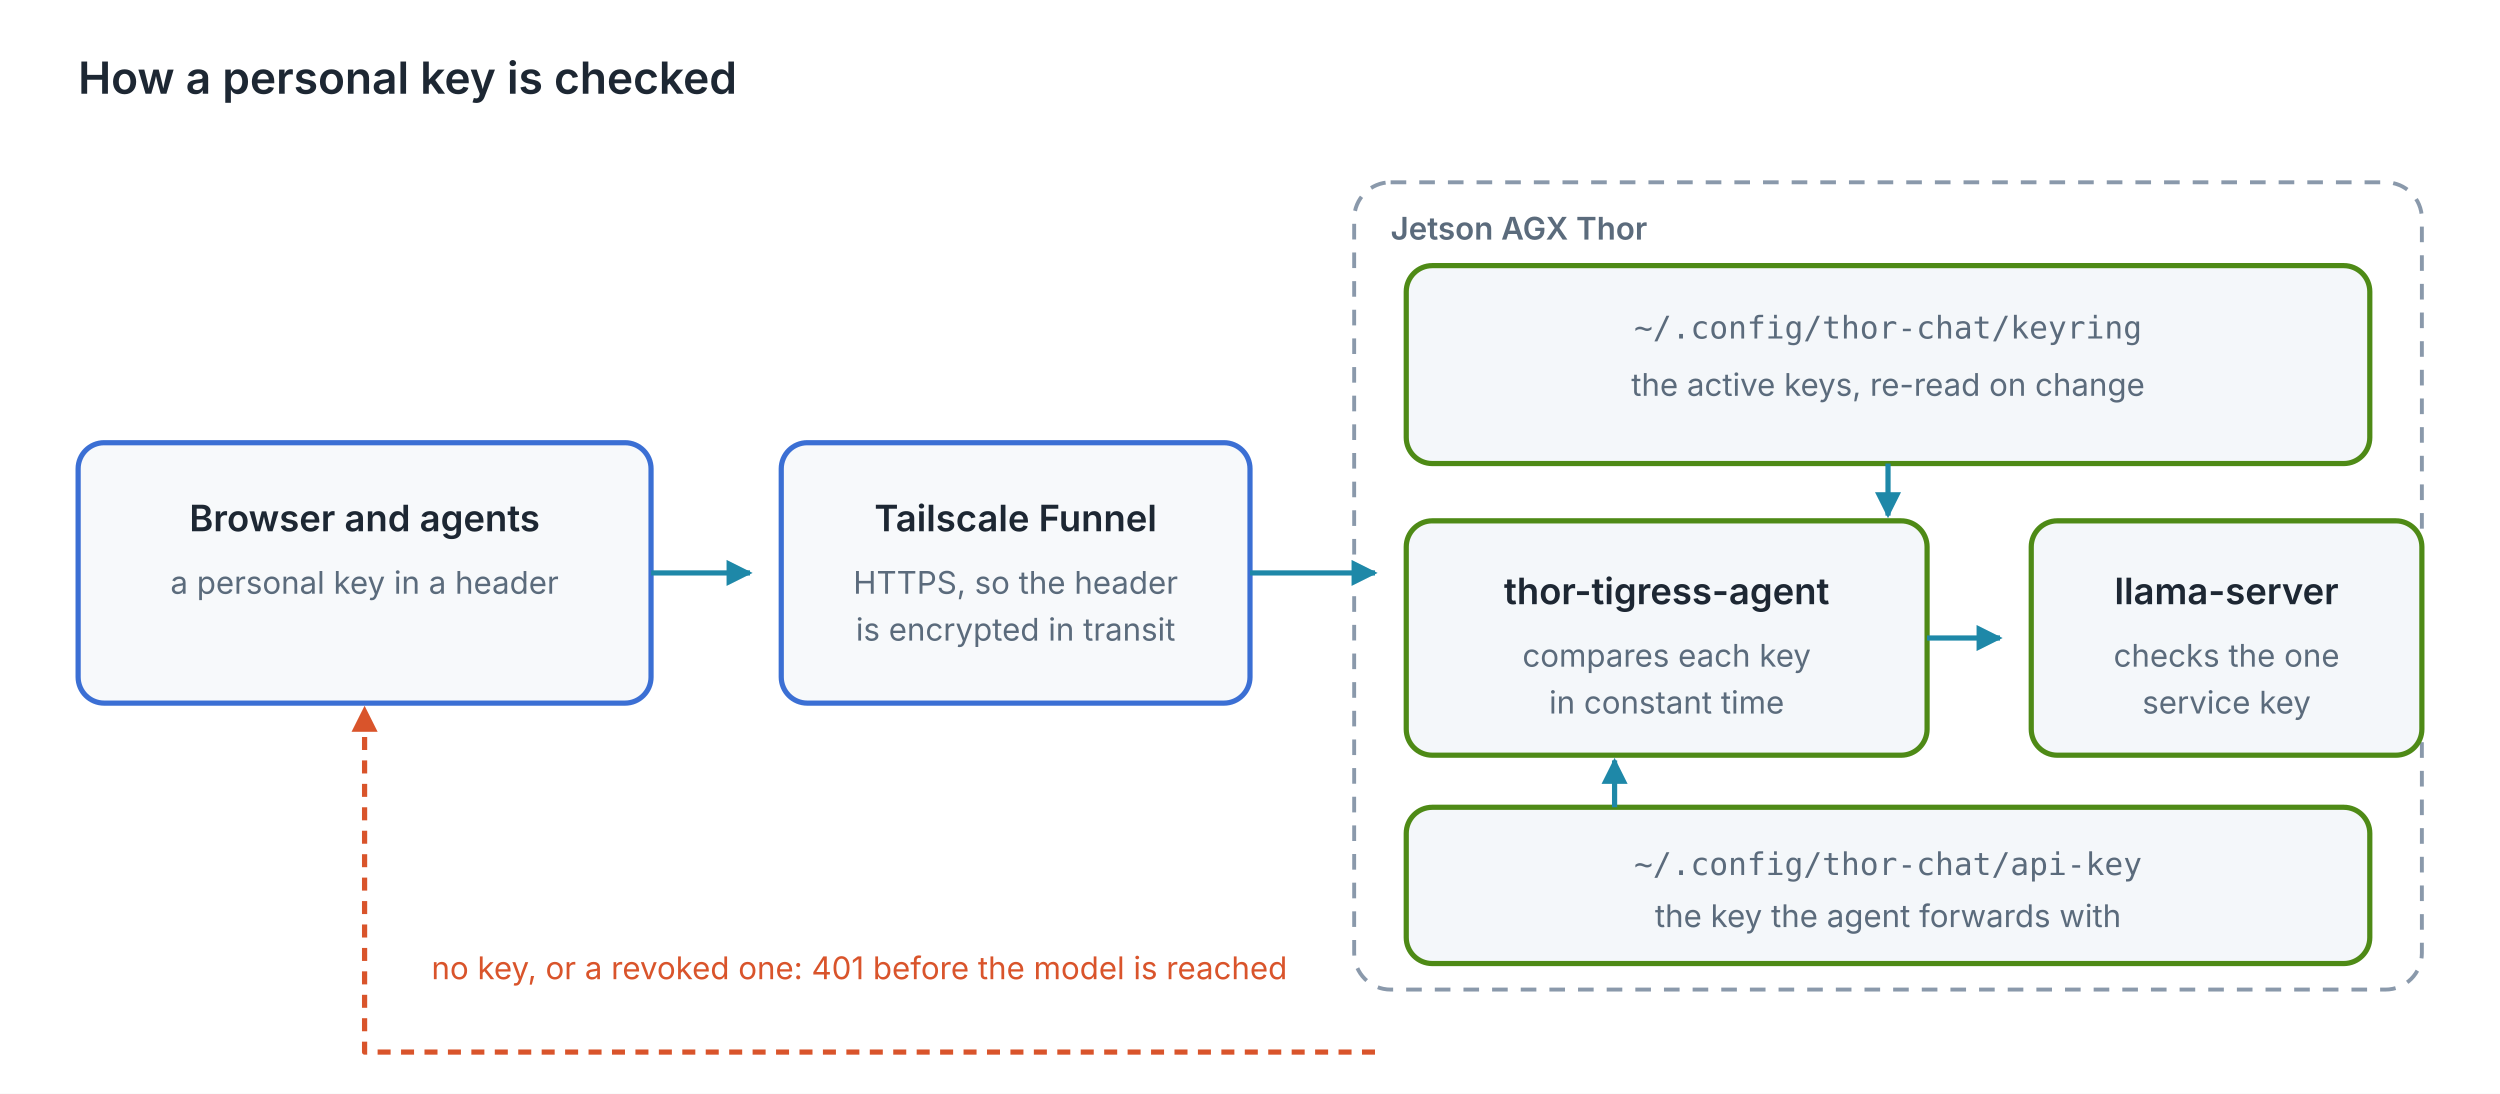
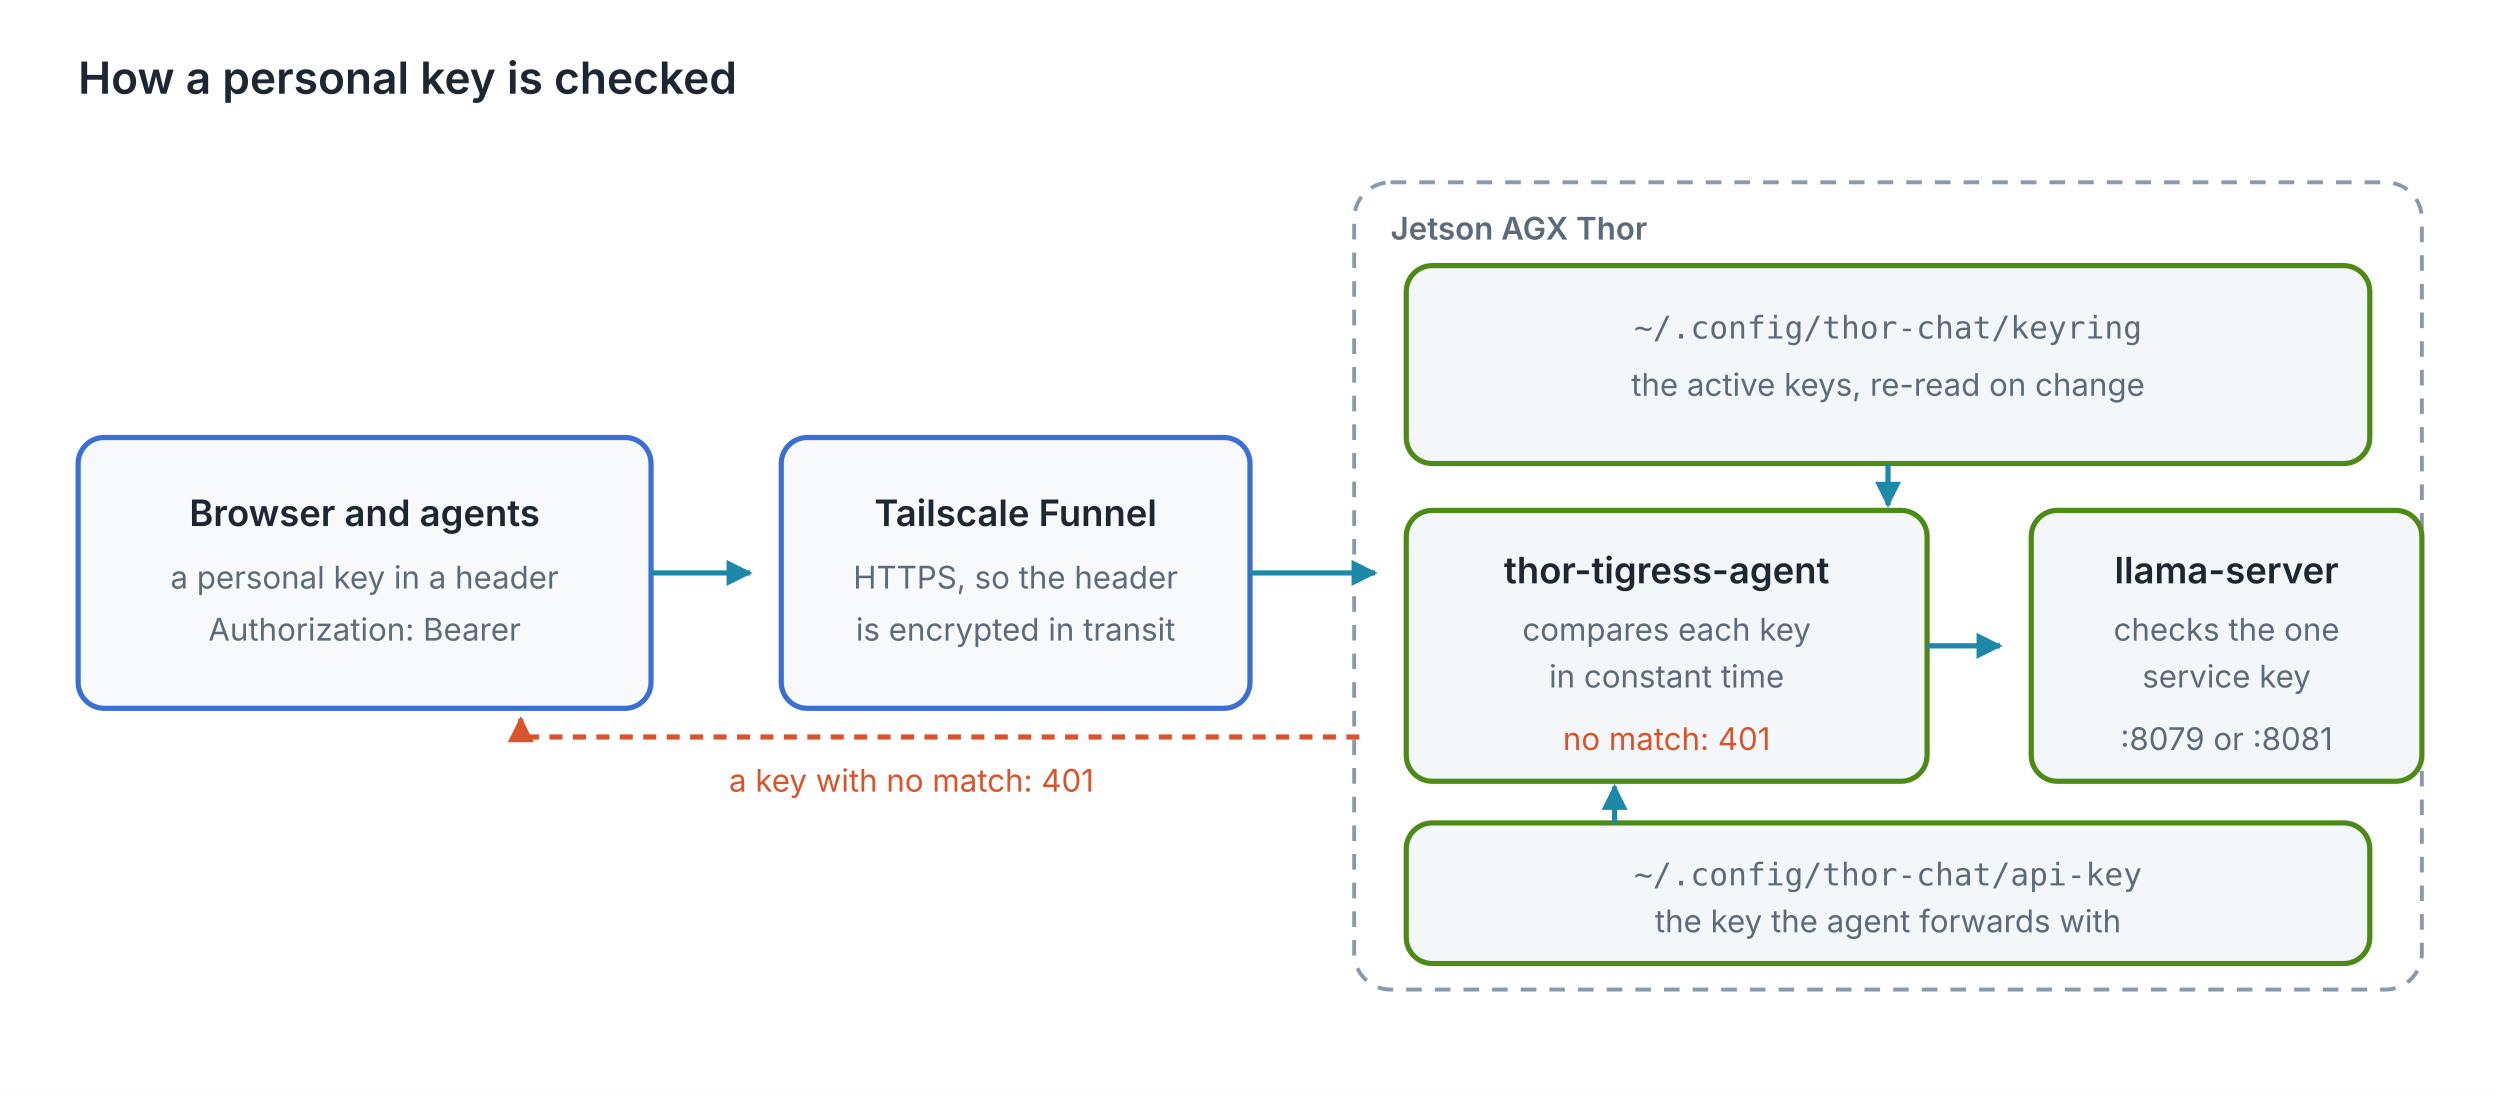
- <svg xmlns="http://www.w3.org/2000/svg" viewBox="0 0 960 420" width="960" height="420" role="img" aria-label="A browser or an agent sends a personal key in a header over HTTPS through Tailscale Funnel. On the Thor, thor-tigress-agent compares it with the active keys in the sealed keyring, in constant time, and forwards the request to llama-server with the service key from api-key, which llama-server checks again. No key, or a revoked one, gets 401 before the model is reached.">
+ <svg xmlns="http://www.w3.org/2000/svg" viewBox="0 0 960 420" width="960" height="420" role="img" aria-label="A browser or an agent sends a personal key in a header over HTTPS through Tailscale Funnel. On the Thor, thor-tigress-agent compares it with the active keys in the sealed keyring, in constant time, and answers 401 when nothing matches. A match is forwarded to the model server with the service key from api-key, and the model server checks that key again.">
  <style>
    text { font-family: Inter, "Segoe UI", Helvetica, Arial, sans-serif; }
    .title { fill: #1D2733; font-size: 17px; font-weight: 600; }
    .name { fill: #1D2733; font-size: 14px; font-weight: 600; }
    .note { fill: #5B6B7C; font-size: 12px; }
    .label { fill: #1E88A8; font-size: 12px; }
    .warn { fill: #D9542B; font-size: 12px; }
    .num { fill: #1D2733; font-size: 12px; font-weight: 600; }
    .mono { font-family: "JetBrains Mono", Menlo, monospace; }
    .box { fill: #F4F7FA; stroke-width: 2; }
    .built { stroke: #4E8A16; }
    .planned { fill: #F4F7FA; stroke: #B7791F; stroke-width: 2; stroke-dasharray: 7 5; }
    .outside { fill: #F7F9FB; stroke: #3B6FD4; stroke-width: 2; }
    .zone { fill: none; stroke: #8A99AB; stroke-width: 1.5; stroke-dasharray: 6 5; }
    .zonelabel { fill: #5B6B7C; font-size: 12px; font-weight: 600; }
    .flow { stroke: #1E88A8; stroke-width: 2; fill: none; stroke-linejoin: round; }
    .deny { stroke: #D9542B; stroke-width: 2; fill: none; stroke-dasharray: 5 4; stroke-linejoin: round; }
  </style>
  <defs>
    <marker id="arrow" viewBox="0 0 10 10" refX="9" refY="5" markerUnits="userSpaceOnUse" markerWidth="10" markerHeight="10" orient="auto">
      <path d="M0,0 L10,5 L0,10 Z" fill="#1E88A8" />
    </marker>
    <marker id="arrow-deny" viewBox="0 0 10 10" refX="9" refY="5" markerUnits="userSpaceOnUse" markerWidth="10" markerHeight="10" orient="auto">
      <path d="M0,0 L10,5 L0,10 Z" fill="#D9542B" />
    </marker>
  </defs>
  <rect width="960" height="420" fill="#FFFFFF" />
  <text x="30" y="36" class="title">How a personal key is checked</text>
-   <rect x="30" y="170" width="220" height="100" rx="10" class="outside" />
-   <text x="140" y="204" class="name" text-anchor="middle">Browser and agents</text>
-   <text x="140" y="228" class="note" text-anchor="middle">a personal key in a header</text>
-   <rect x="300" y="170" width="180" height="100" rx="10" class="outside" />
-   <text x="390" y="204" class="name" text-anchor="middle">Tailscale Funnel</text>
-   <text x="390" y="228" class="note" text-anchor="middle">HTTPS, so the header</text>
+   <rect x="30" y="168" width="220" height="104" rx="10" class="outside" />
+   <text x="140" y="202" class="name" text-anchor="middle">Browser and agents</text>
+   <text x="140" y="226" class="note" text-anchor="middle">a personal key in a header</text>
+   <text x="140" y="246" class="note" text-anchor="middle">Authorization: Bearer</text>
+   <rect x="300" y="168" width="180" height="104" rx="10" class="outside" />
+   <text x="390" y="202" class="name" text-anchor="middle">Tailscale Funnel</text>
+   <text x="390" y="226" class="note" text-anchor="middle">HTTPS, so the header</text>
  <text x="390" y="246" class="note" text-anchor="middle">is encrypted in transit</text>
  <path class="flow" d="M250,220 L288,220" marker-end="url(#arrow)" />
  <rect x="520" y="70" width="410" height="310" rx="14" class="zone" />
  <text x="534" y="92" class="zonelabel">Jetson AGX Thor</text>
  <rect x="540" y="102" width="370" height="76" rx="10" class="box built" />
  <text x="725" y="130" class="note mono" text-anchor="middle">~/.config/thor-chat/keyring</text>
  <text x="725" y="152" class="note" text-anchor="middle">the active keys, re-read on change</text>
-   <rect x="540" y="200" width="200" height="90" rx="10" class="box built" />
-   <text x="640" y="232" class="name" text-anchor="middle">thor-tigress-agent</text>
-   <text x="640" y="256" class="note" text-anchor="middle">compares each key</text>
-   <text x="640" y="274" class="note" text-anchor="middle">in constant time</text>
-   <rect x="780" y="200" width="150" height="90" rx="10" class="box built" />
-   <text x="855" y="232" class="name" text-anchor="middle">llama-server</text>
-   <text x="855" y="256" class="note" text-anchor="middle">checks the one</text>
-   <text x="855" y="274" class="note" text-anchor="middle">service key</text>
-   <rect x="540" y="310" width="370" height="60" rx="10" class="box built" />
-   <text x="725" y="336" class="note mono" text-anchor="middle">~/.config/thor-chat/api-key</text>
-   <text x="725" y="356" class="note" text-anchor="middle">the key the agent forwards with</text>
+   <rect x="540" y="196" width="200" height="104" rx="10" class="box built" />
+   <text x="640" y="224" class="name" text-anchor="middle">thor-tigress-agent</text>
+   <text x="640" y="246" class="note" text-anchor="middle">compares each key</text>
+   <text x="640" y="264" class="note" text-anchor="middle">in constant time</text>
+   <text x="640" y="288" class="warn" text-anchor="middle">no match: 401</text>
+   <rect x="780" y="196" width="150" height="104" rx="10" class="box built" />
+   <text x="855" y="224" class="name" text-anchor="middle">llama-server</text>
+   <text x="855" y="246" class="note" text-anchor="middle">checks the one</text>
+   <text x="855" y="264" class="note" text-anchor="middle">service key</text>
+   <text x="855" y="288" class="note" text-anchor="middle">:8079 or :8081</text>
+   <rect x="540" y="316" width="370" height="54" rx="10" class="box built" />
+   <text x="725" y="340" class="note mono" text-anchor="middle">~/.config/thor-chat/api-key</text>
+   <text x="725" y="358" class="note" text-anchor="middle">the key the agent forwards with</text>
  <path class="flow" d="M480,220 L528,220" marker-end="url(#arrow)" />
-   <path class="flow" d="M725,178 L725,198" marker-end="url(#arrow)" />
-   <path class="flow" d="M740,245 L768,245" marker-end="url(#arrow)" />
-   <path class="flow" d="M620,310 L620,292" marker-end="url(#arrow)" />
-   <path class="deny" d="M528,404 L140,404 L140,272" marker-end="url(#arrow-deny)" />
-   <text x="330" y="376" class="warn" text-anchor="middle">no key, or a revoked one: 401 before the model is reached</text>
+   <path class="flow" d="M725,178 L725,194" marker-end="url(#arrow)" />
+   <path class="flow" d="M740,248 L768,248" marker-end="url(#arrow)" />
+   <path class="flow" d="M620,316 L620,302" marker-end="url(#arrow)" />
+   <path class="deny" d="M522,283 L200,283 L200,276" marker-end="url(#arrow-deny)" />
+   <text x="350" y="304" class="warn" text-anchor="middle">a key with no match: 401</text>
</svg>
